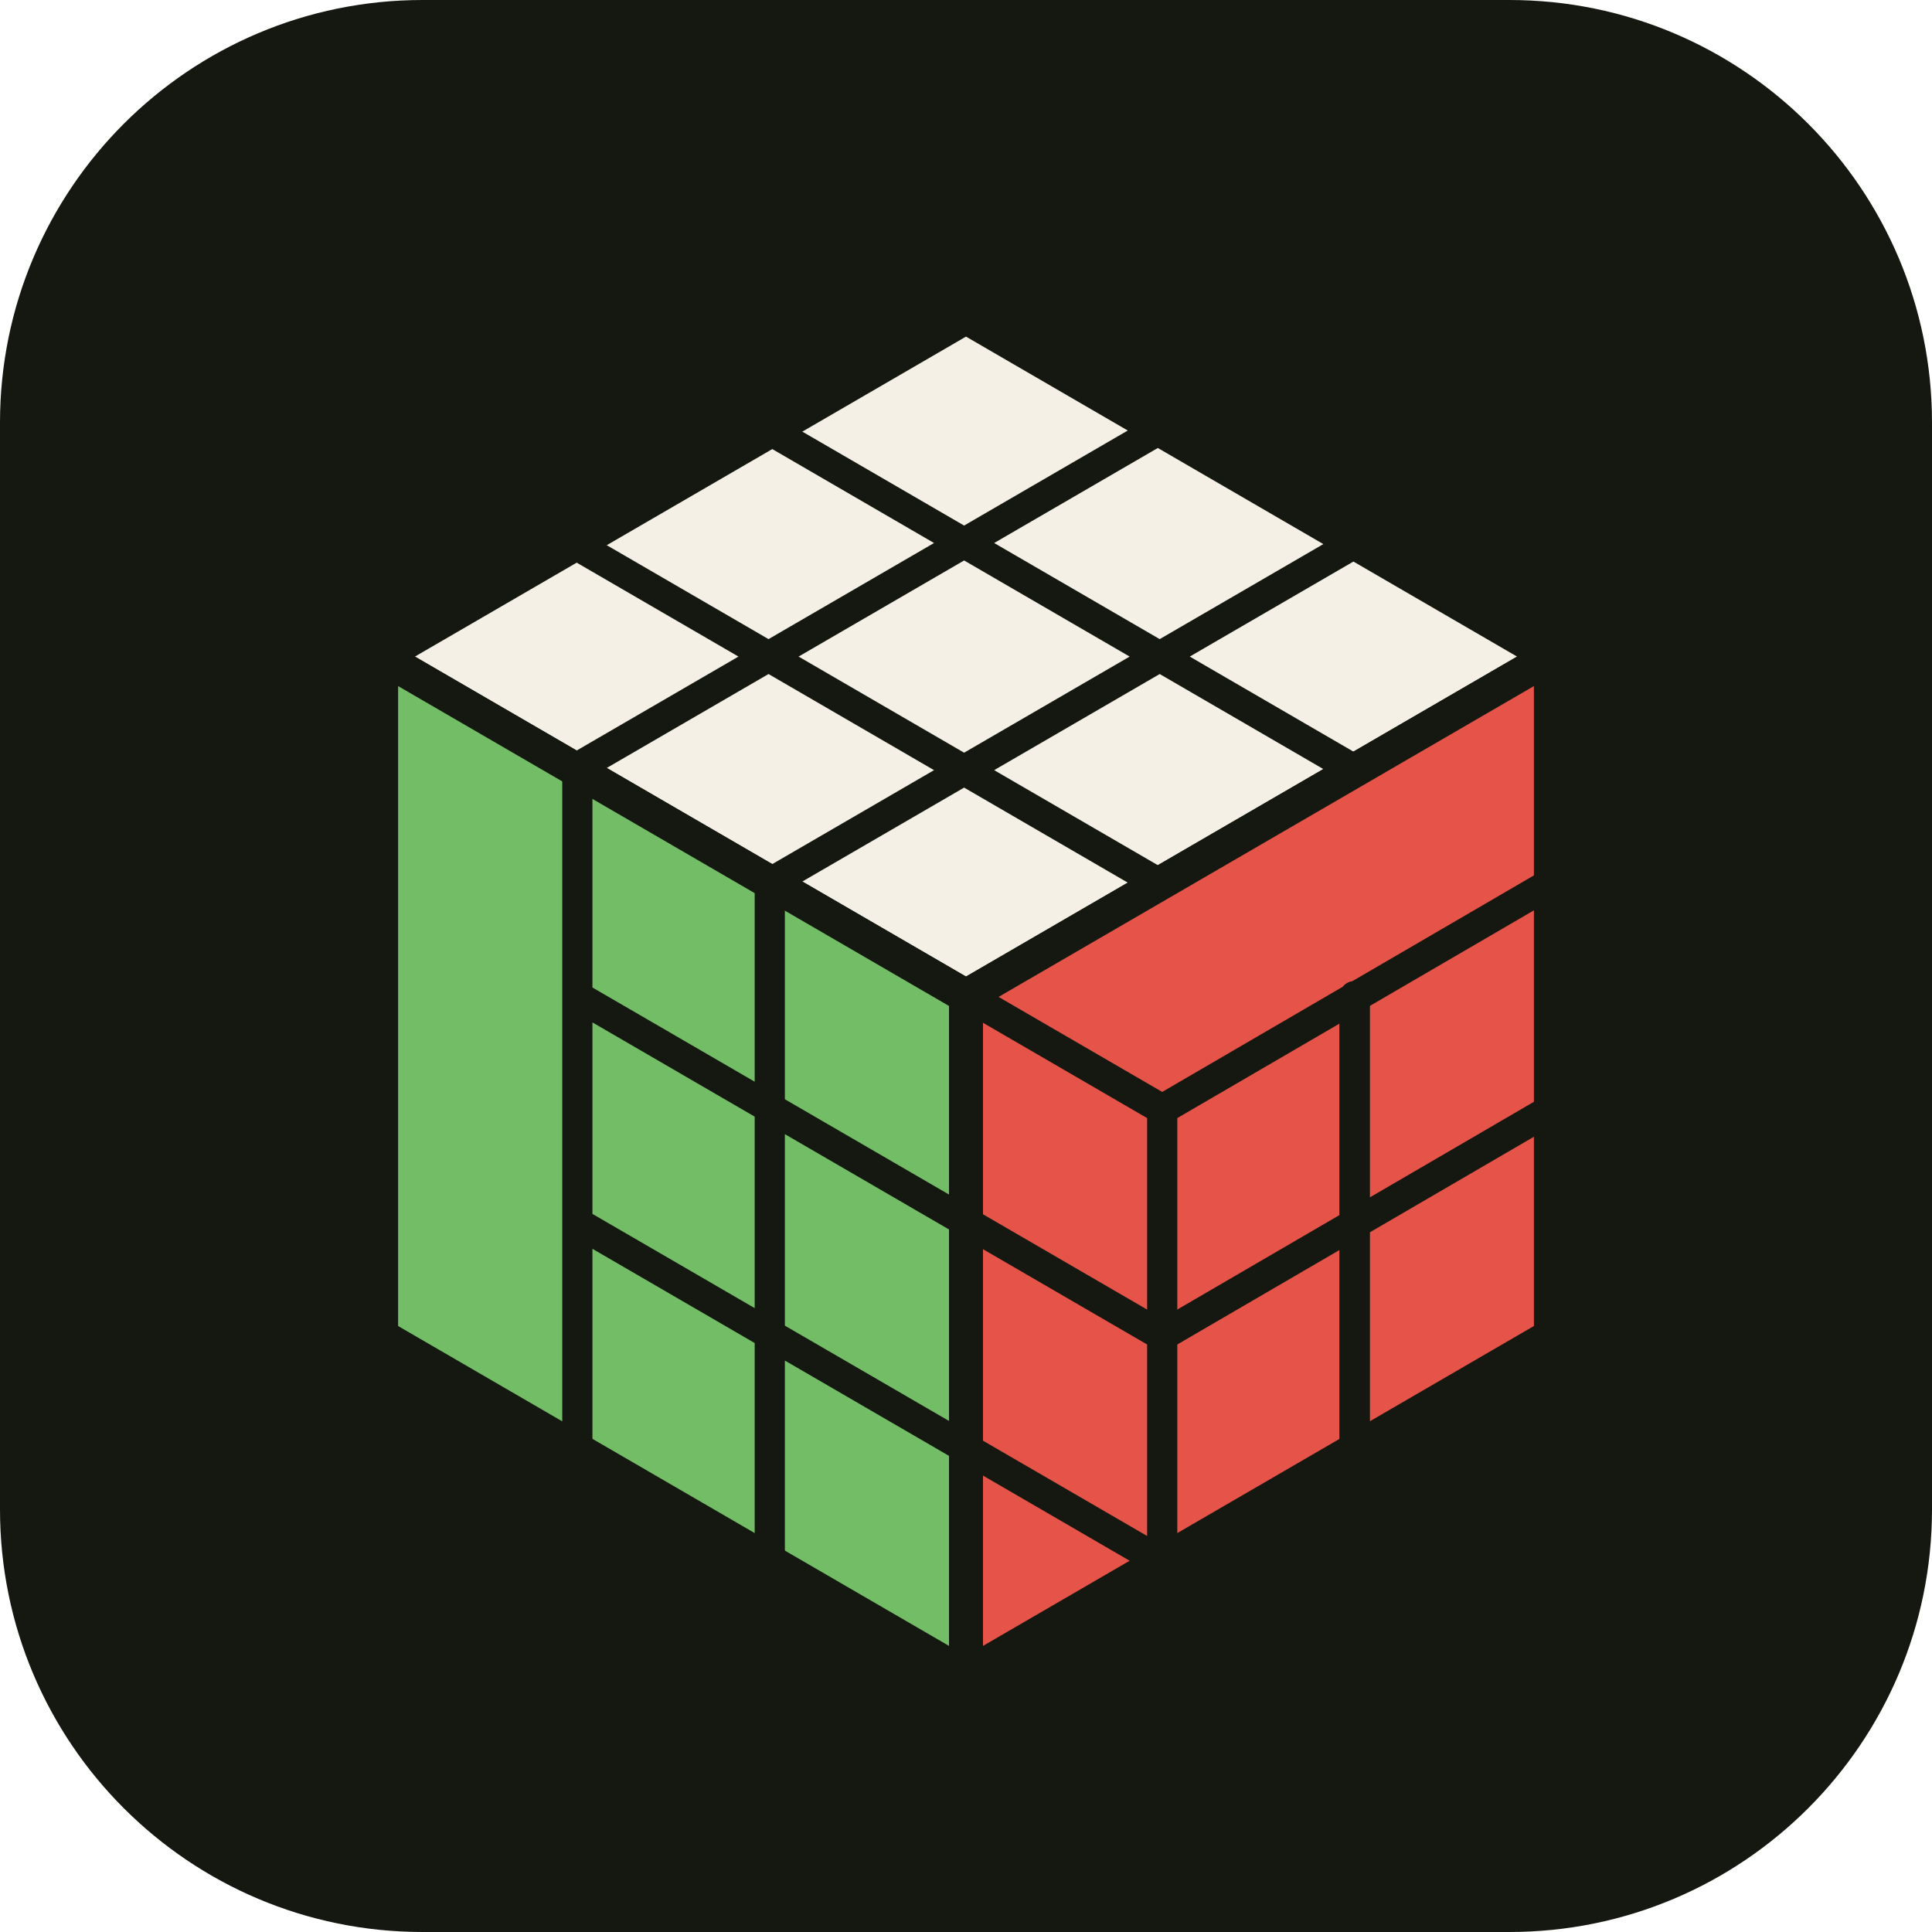
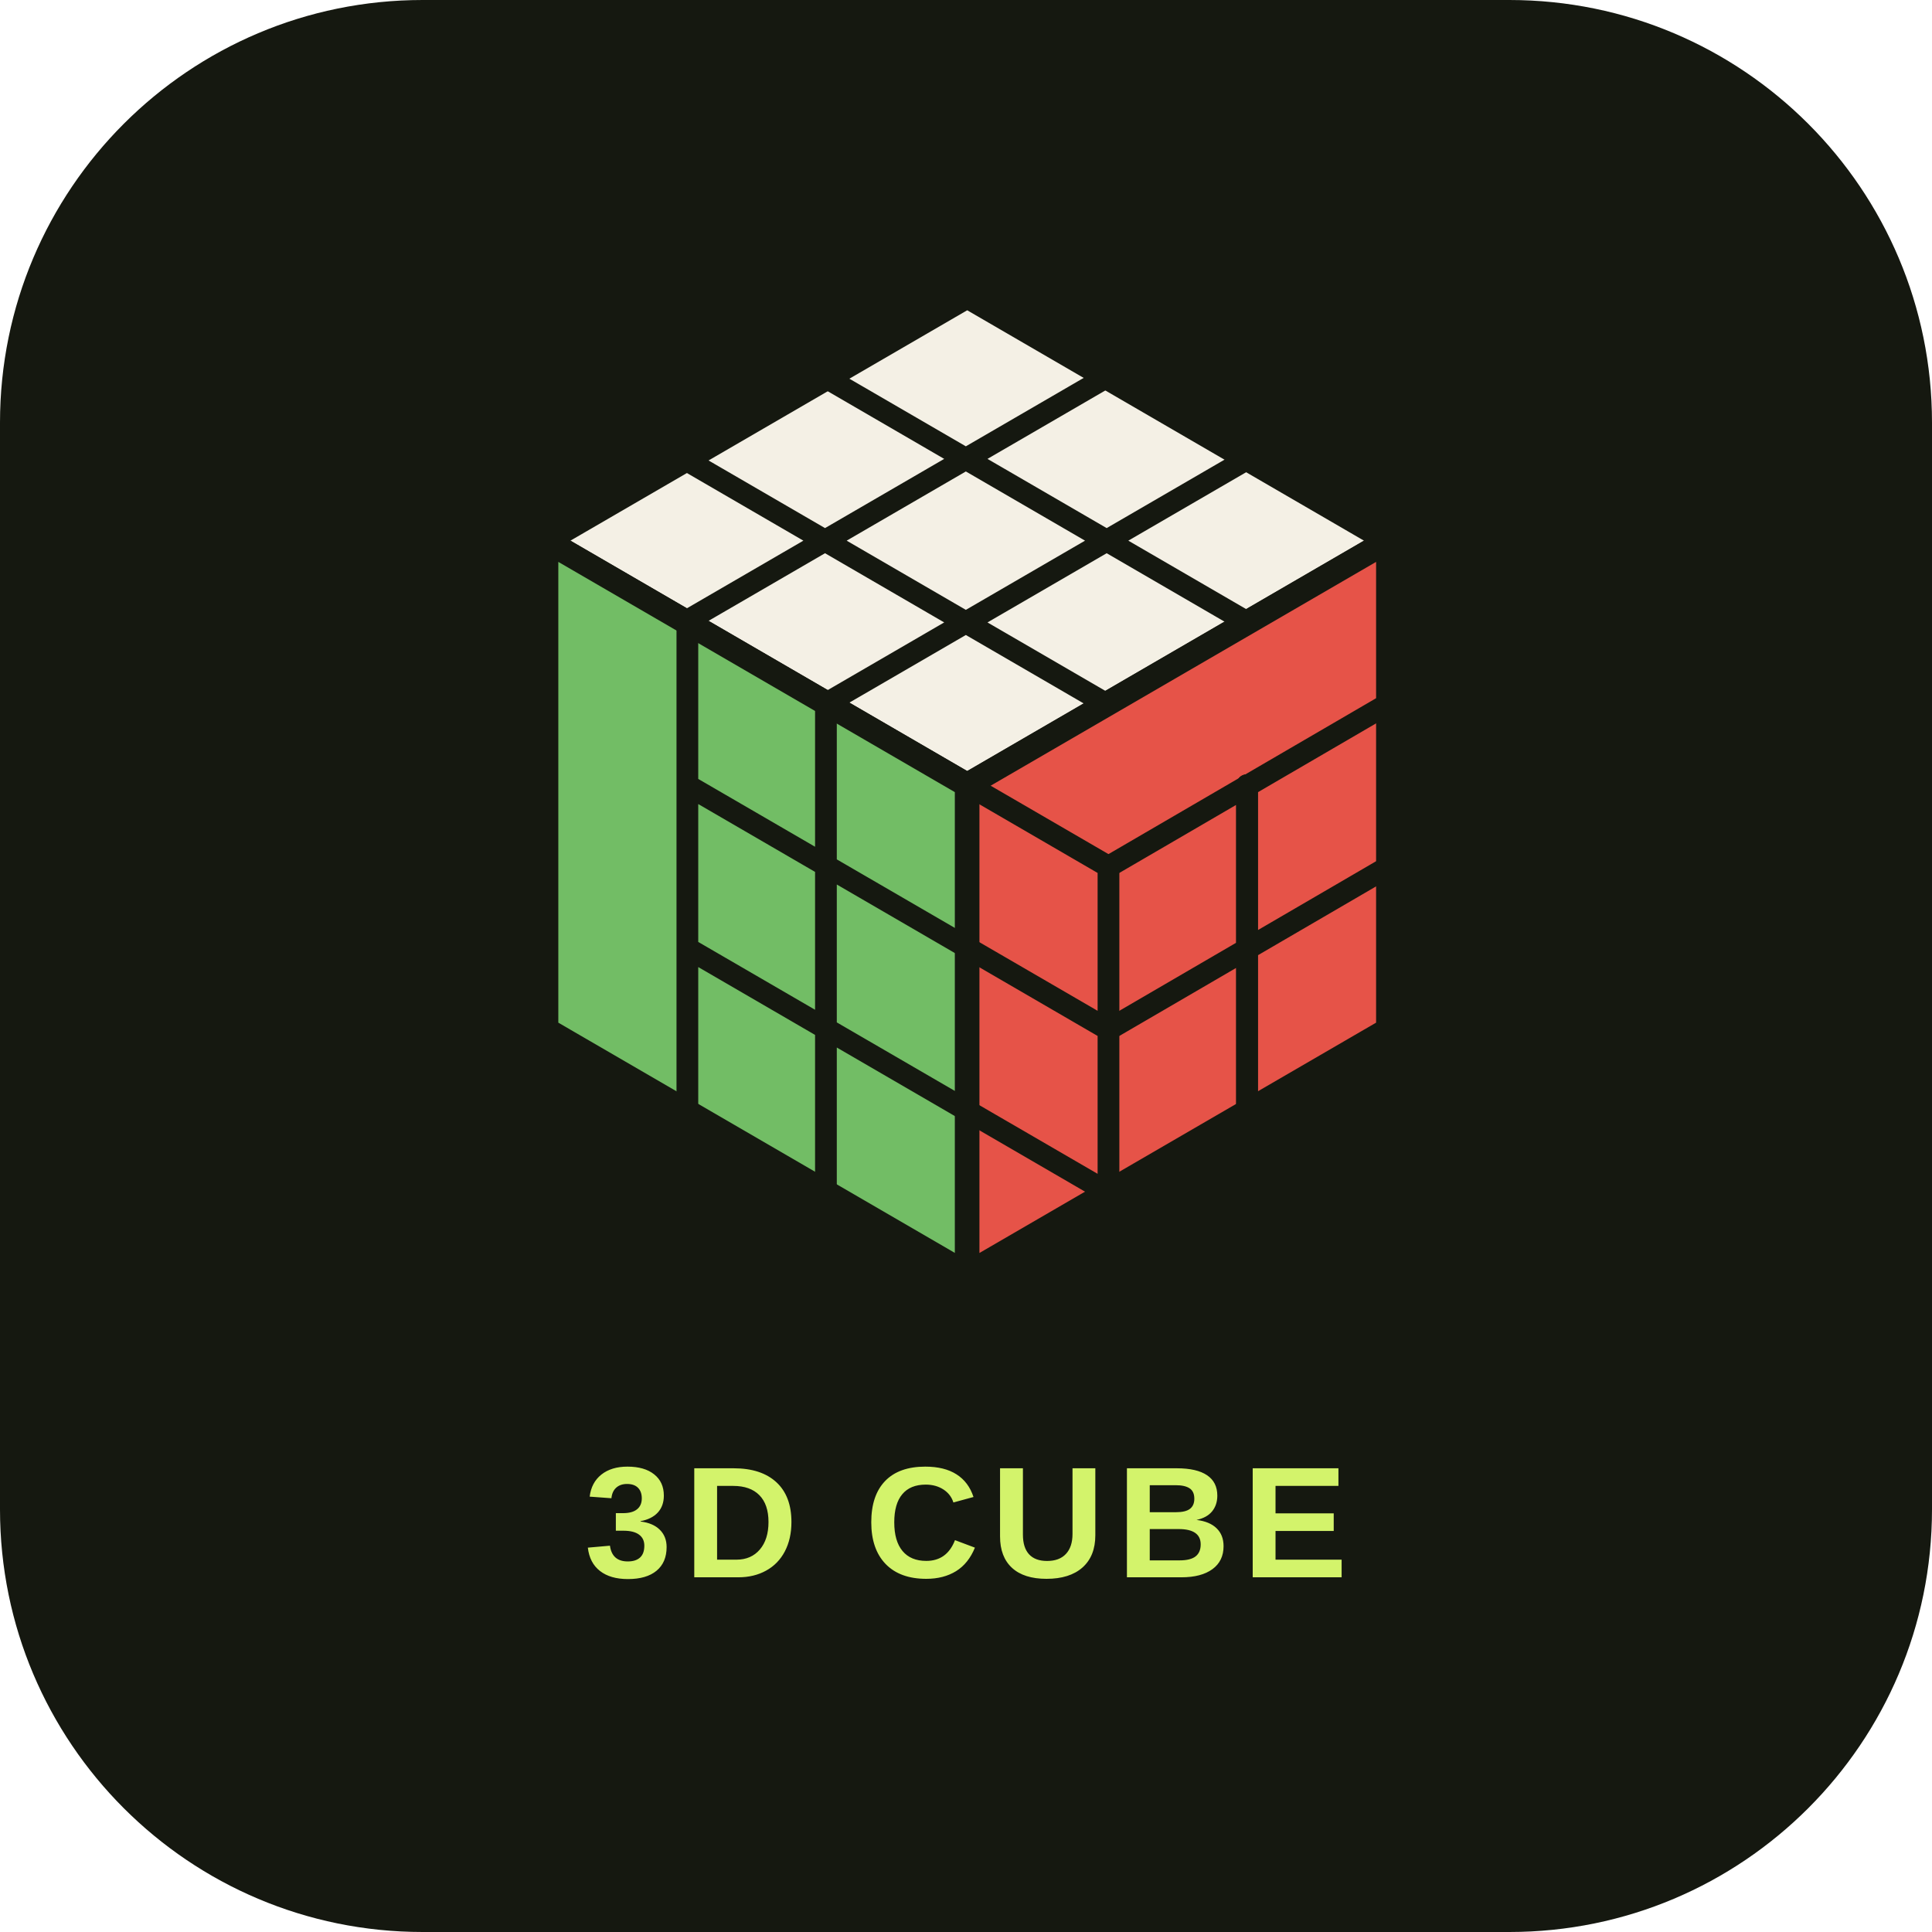
<svg xmlns="http://www.w3.org/2000/svg" viewBox="0 0 512 512">
  <rect width="512" height="512" rx="112" fill="#151810" />
-   <path d="M256 84 411 174 256 264 101 174Z" fill="#f4f0e5" stroke="#151810" stroke-linejoin="round" stroke-width="9" />
-   <path d="m101 174 155 90v180l-155-90z" fill="#72bd65" stroke="#151810" stroke-linejoin="round" stroke-width="9" />
-   <path d="m256 264 155-90v180l-155 90z" fill="#e65348" stroke="#151810" stroke-linejoin="round" stroke-width="9" />
-   <g fill="none" stroke="#151810" stroke-linecap="round" stroke-width="8">
-     <path d="m204 114 155 90M152 144l155 90M307 114l-155 90M359 144l-155 90" />
-     <path d="m153 204 155 90M153 264l155 90M153 324l155 90M153 204v180M204 234v180M308 294v180M359 264v180" />
-     <path d="m308 294 103-60M308 354l103-60M308 414l103-60M359 264v180" />
+   <g transform="translate(72 18) scale(.72)">
+     <path d="M256 84 411 174 256 264 101 174Z" fill="#f4f0e5" stroke="#151810" stroke-linejoin="round" stroke-width="9" />
+     <path d="m101 174 155 90v180l-155-90z" fill="#72bd65" stroke="#151810" stroke-linejoin="round" stroke-width="9" />
+     <path d="m256 264 155-90v180l-155 90z" fill="#e65348" stroke="#151810" stroke-linejoin="round" stroke-width="9" />
+     <g fill="none" stroke="#151810" stroke-linecap="round" stroke-width="8">
+       <path d="m204 114 155 90M152 144l155 90M307 114l-155 90M359 144l-155 90" />
+       <path d="m153 204 155 90M153 264l155 90M153 324l155 90M153 204v180M204 234v180M308 294v180M359 264v180" />
+       <path d="m308 294 103-60M308 354l103-60M308 414l103-60M359 264v180" />
+     </g>
  </g>
+   <text x="256" y="418" fill="#d3f36b" font-family="Arial, Helvetica, sans-serif" font-size="42" font-weight="700" letter-spacing="3" text-anchor="middle">3D CUBE</text>
</svg>
